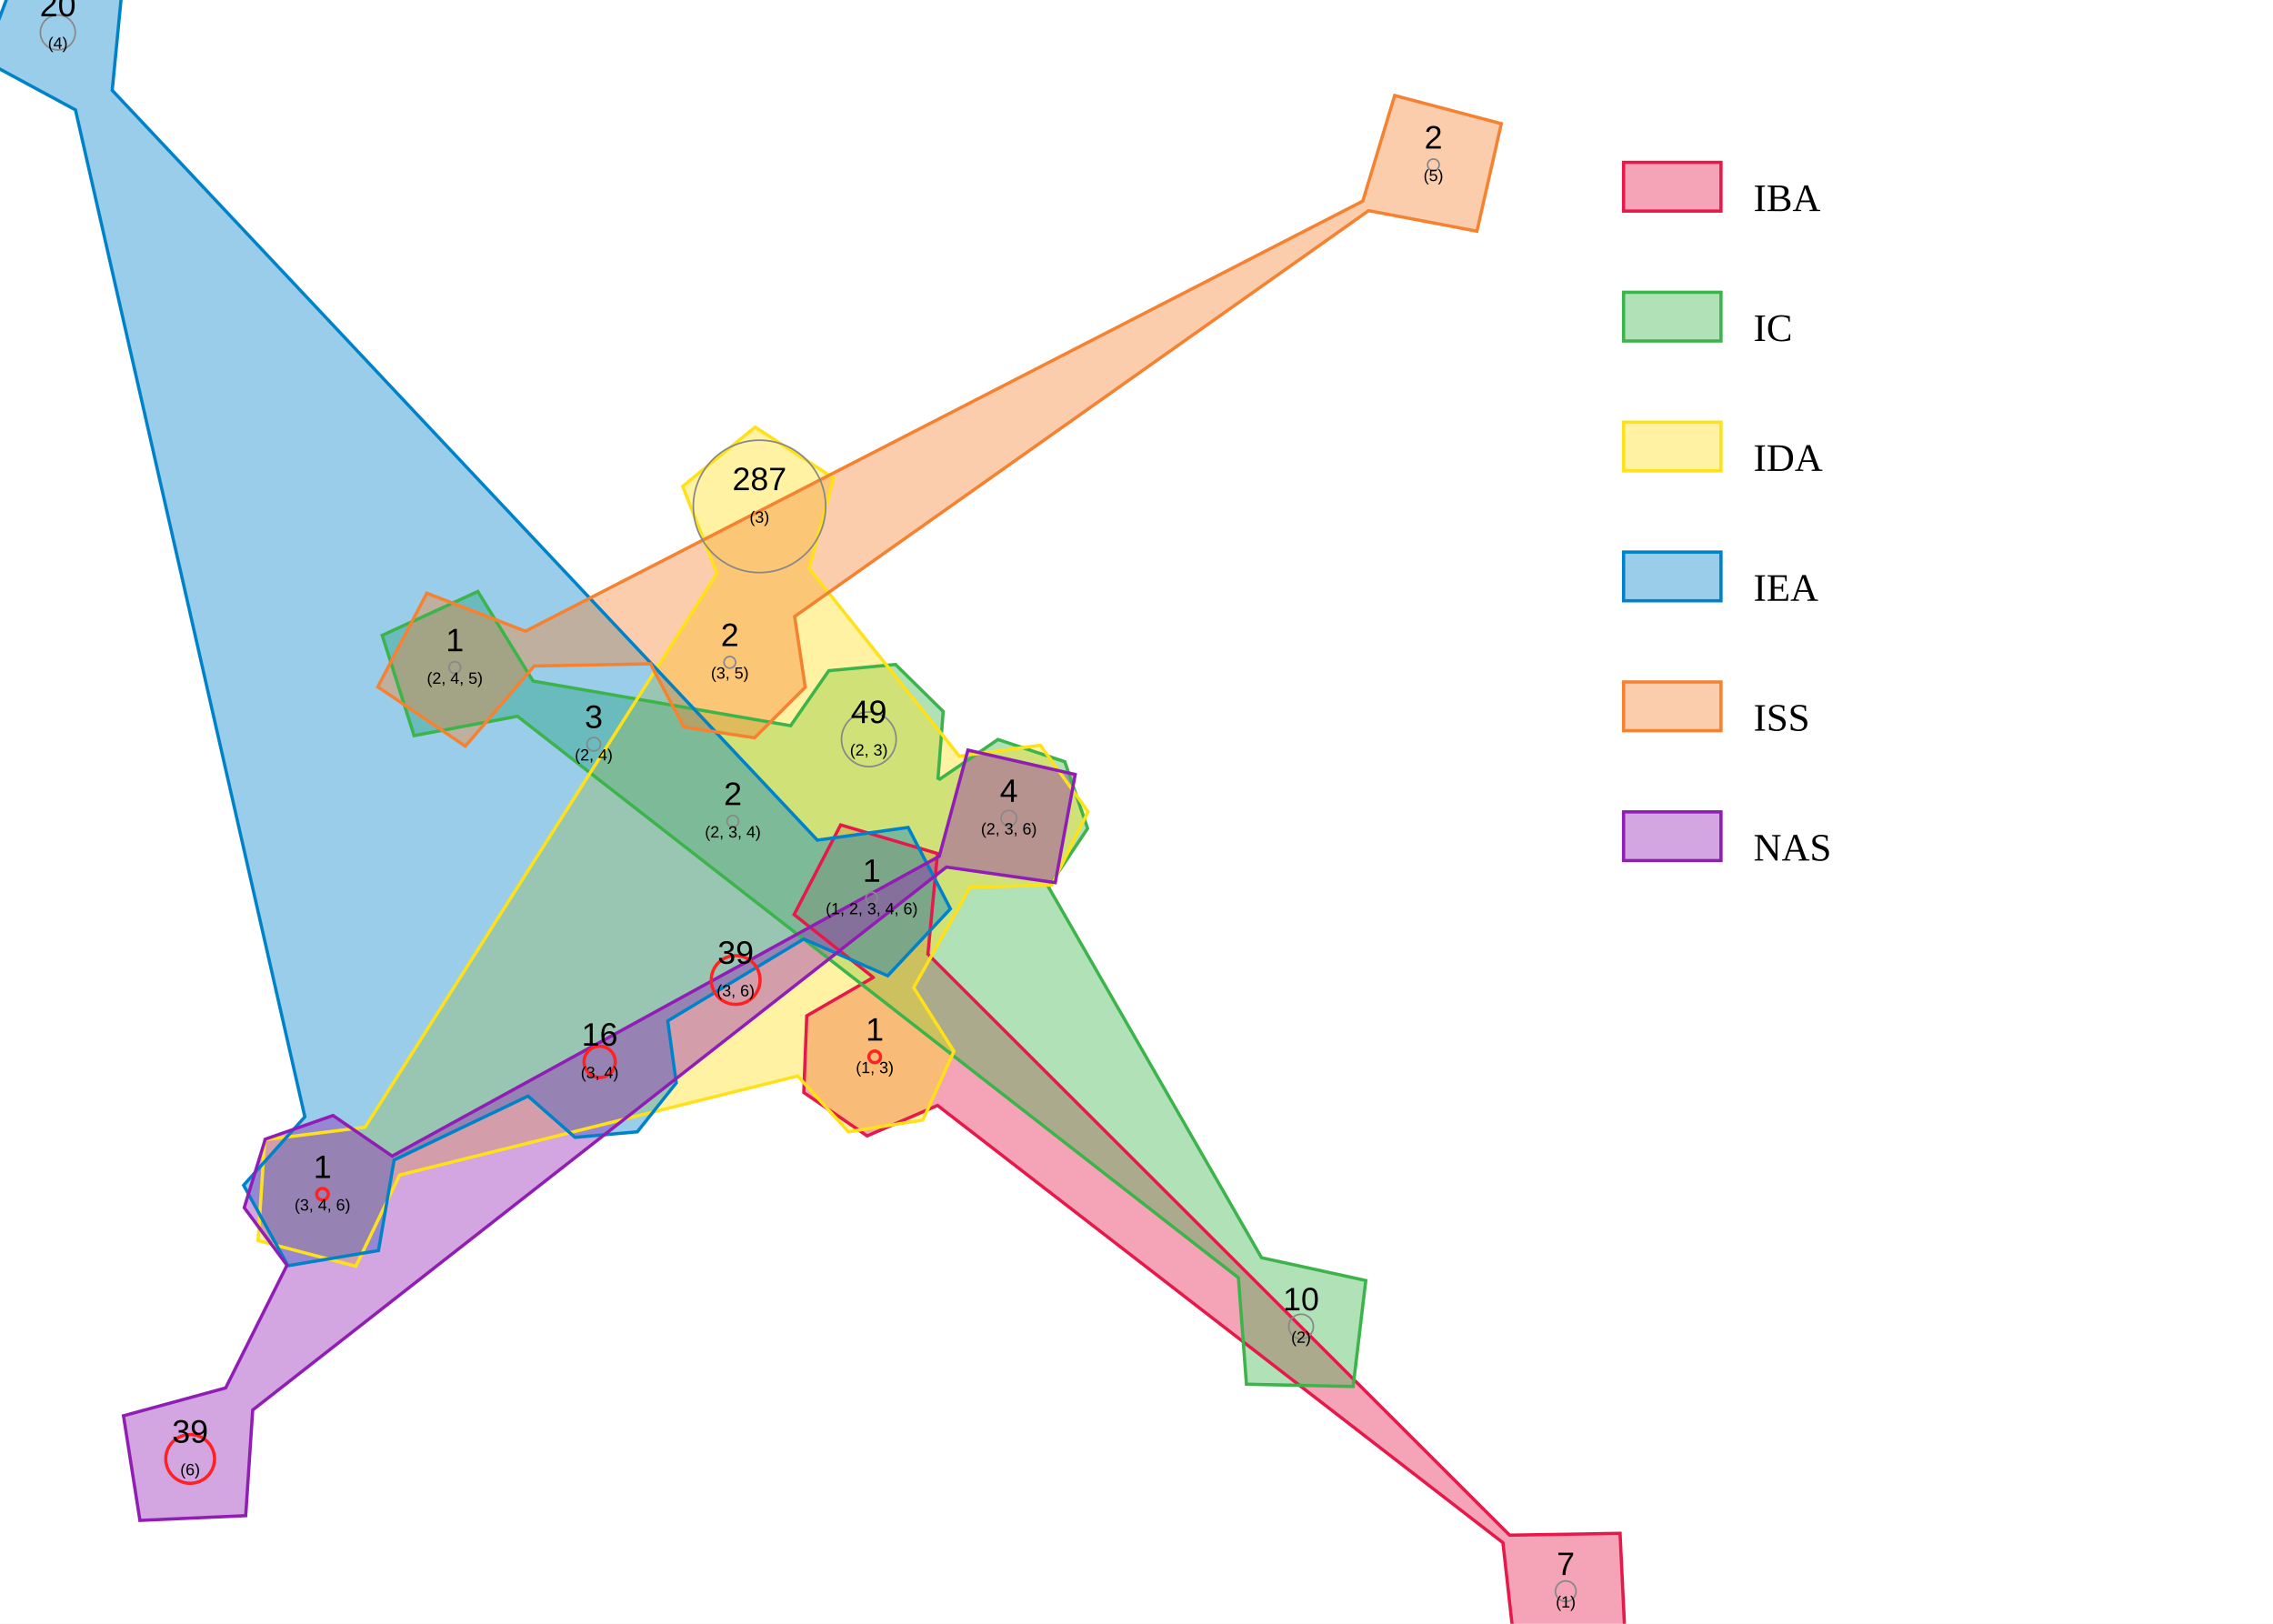
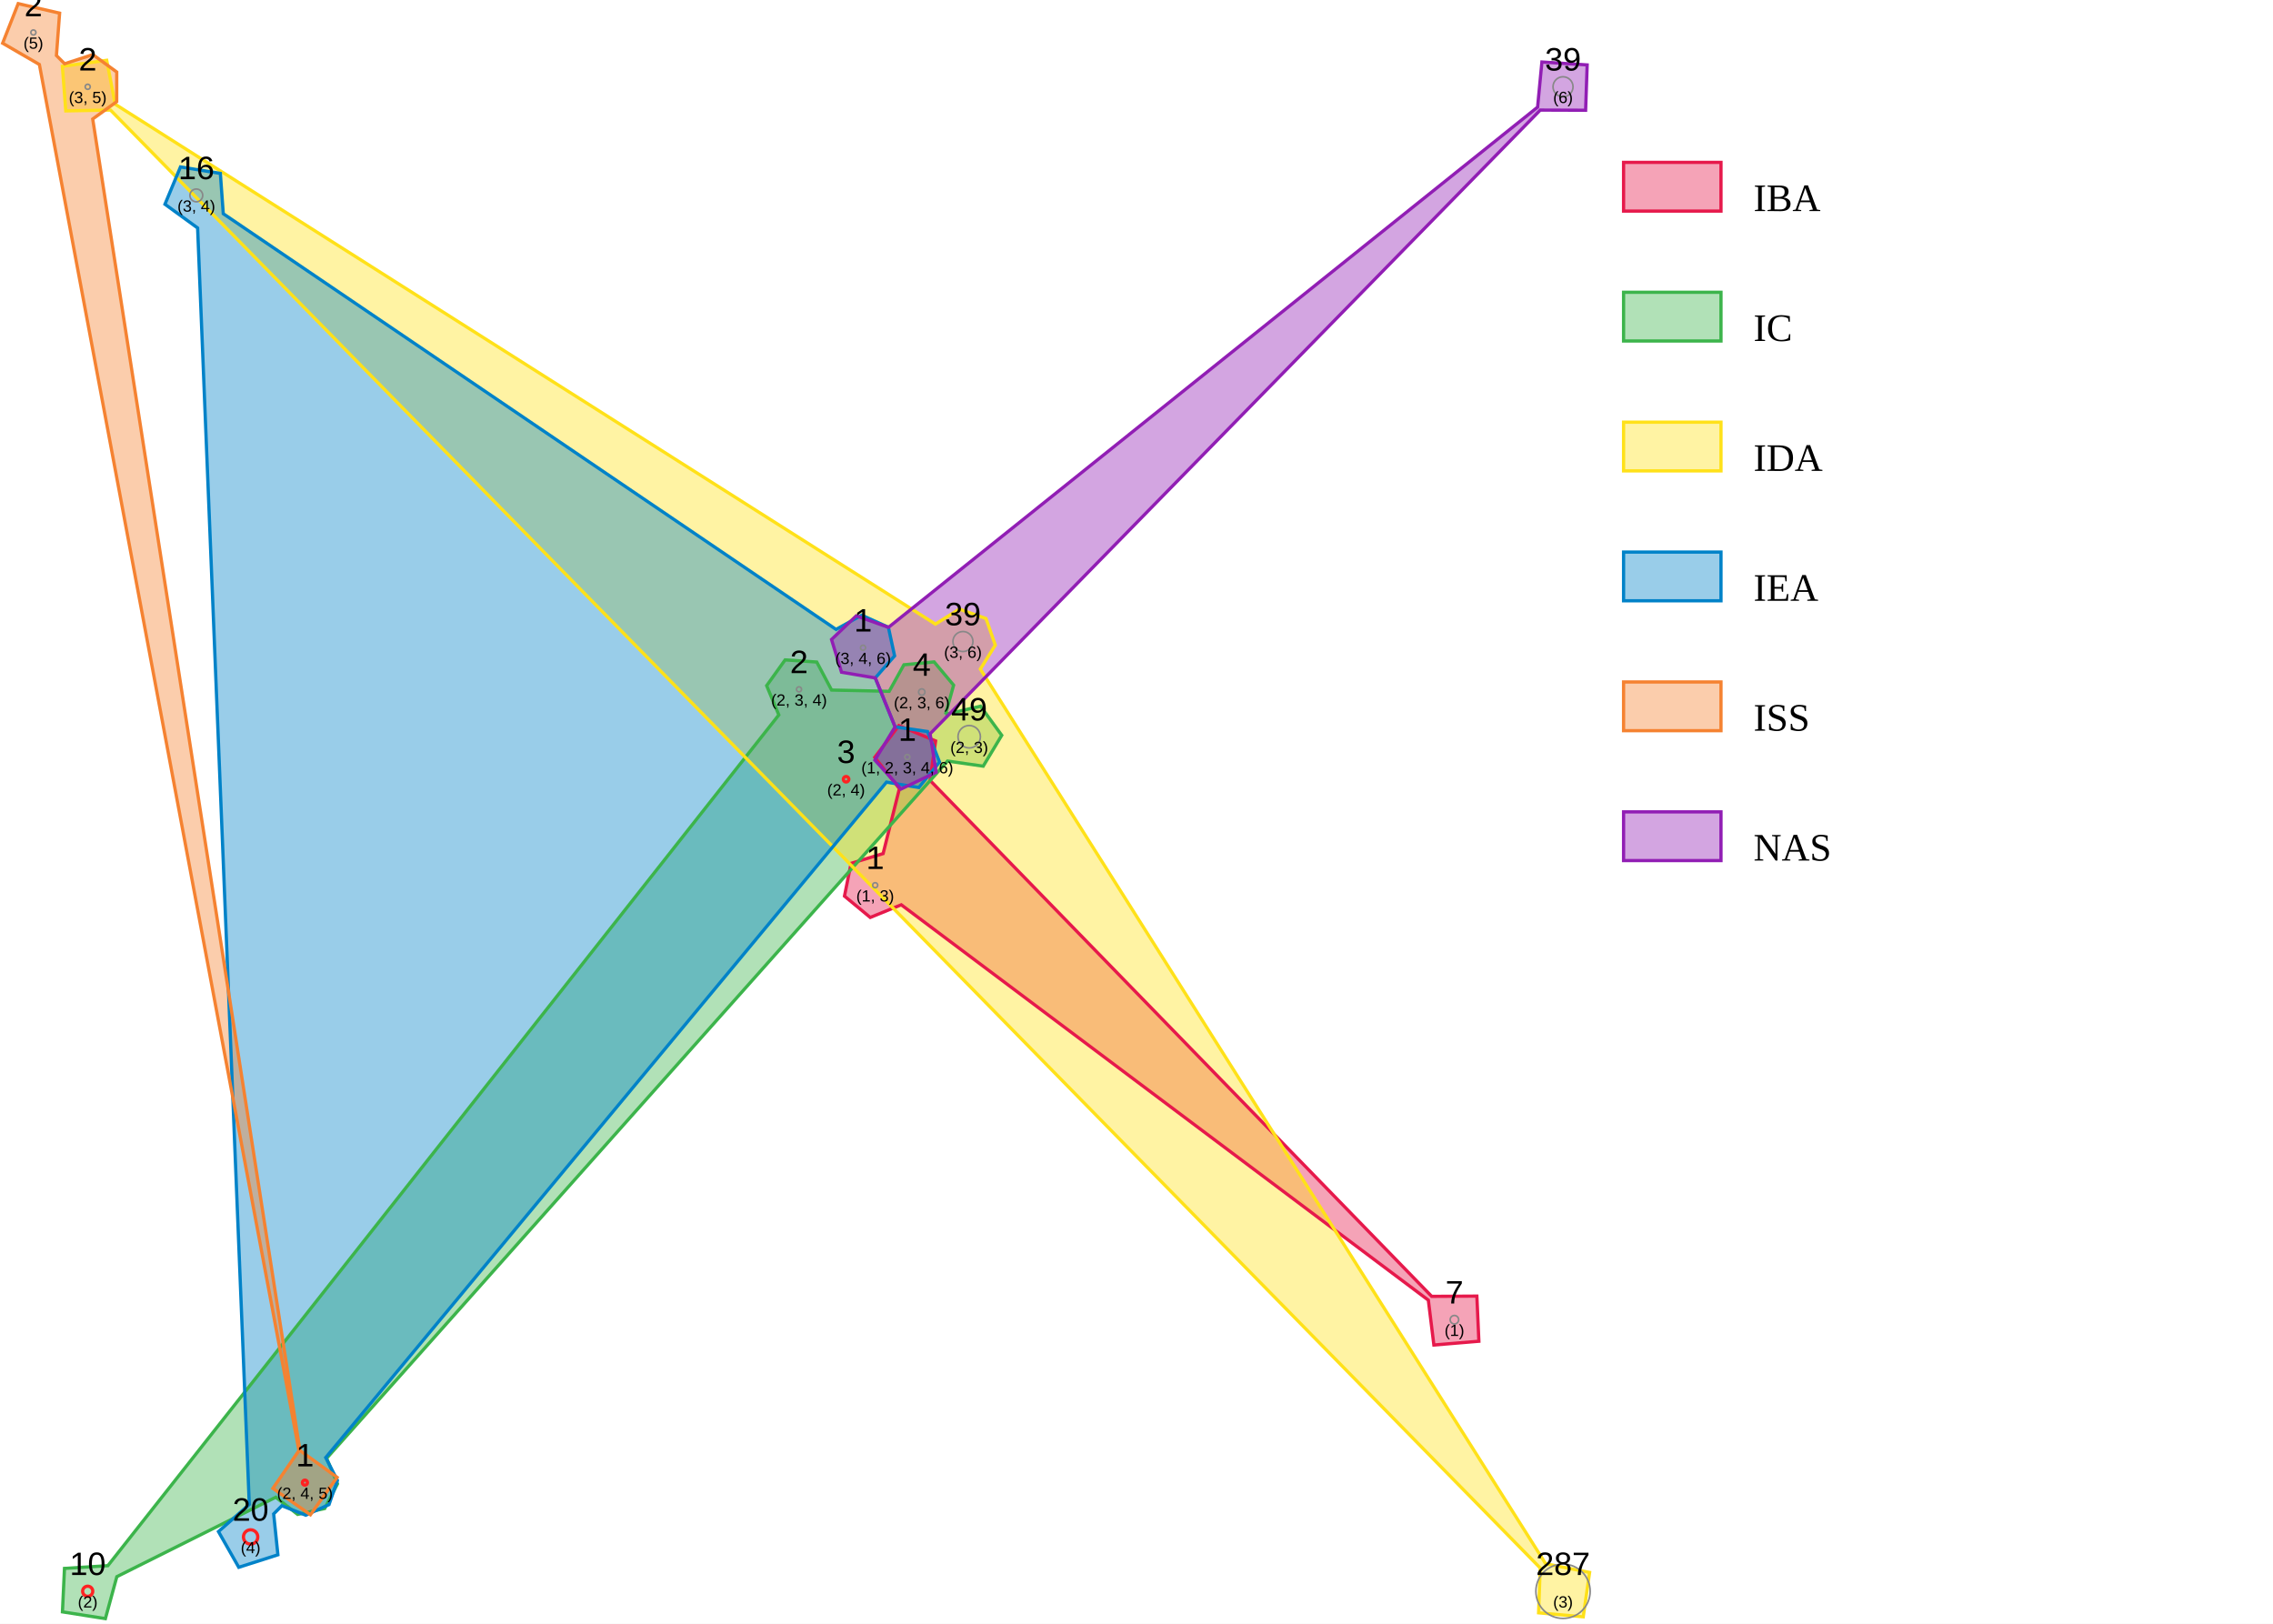
<svg xmlns="http://www.w3.org/2000/svg" xmlns:xlink="http://www.w3.org/1999/xlink" width="700" height="500">
  <defs>
    <style type="text/css">
  .borderLine {
	   stroke: none;
	   fill-opacity: 0.4;
  }
  .outLine {
	   stroke-width: 1;
	   fill: none;
  }
  .circle {
	   stroke: #888888;
	   stroke-width: 0.5;
	   fill: none;
    pointer-events: all;
  }
  .spcircle {
	   stroke: #FF2222;
	   stroke-width: 1;
	   fill: none;
    pointer-events: all;
  }
  .tLabel {
	   font-family: Arial;
    pointer-events: none;
	   font-size: 14px;
	   text-anchor: middle;
	   alignment-baseline: central;
  }
  .nLabel {
	   font-family: Arial;
    pointer-events: none;
	   font-size: 10px;
	   text-anchor: middle;
	   alignment-baseline: central;
  }
  .belong {
	   font-family: Arial;
    pointer-events: none;
	   font-size: 5px;
	   text-anchor: middle;
	   alignment-baseline: central;
  }
  .p0{
    stroke: none;
    fill: #e6194b;
  }
  .q0{
    fill: none;
    stroke: #e6194b;
  }
  .p1{
    stroke: none;
    fill: #3cb44b;
  }
  .q1{
    fill: none;
    stroke: #3cb44b;
  }
  .p2{
    stroke: none;
    fill: #ffe119;
  }
  .q2{
    fill: none;
    stroke: #ffe119;
  }
  .p3{
    stroke: none;
    fill: #0082c8;
  }
  .q3{
    fill: none;
    stroke: #0082c8;
  }
  .p4{
    stroke: none;
    fill: #f58231;
  }
  .q4{
    fill: none;
    stroke: #f58231;
  }
  .p5{
    stroke: none;
    fill: #911eb4;
  }
  .q5{
    fill: none;
    stroke: #911eb4;
  }

</style>
    <symbol id="bl0">
-       <path d="M 285.76 293.80 L 288.72 262.83 L 258.89 254.02 L 244.55 281.63 L 268.92 300.97 L 268.93 300.99 L 248.45 312.80 L 247.54 336.42 L 267.04 349.78 L 288.73 340.40 L 462.85 475.04 L 466.63 508.86 L 500.55 506.15 L 498.92 472.16 L 464.89 472.72 Z" />
+       <path d="M 271.97 262.85 L 262.10 265.84 L 260.07 275.94 L 268.01 282.51 L 277.55 278.61 L 439.88 400.36 L 441.58 414.17 L 455.44 413.01 L 454.82 399.11 L 440.91 399.19 L 286.42 240.31 L 288.14 228.16 L 276.81 223.43 L 269.39 233.21 L 276.98 242.85 Z" />
    </symbol>
    <symbol id="bl1">
-       <path d="M 164.16 209.72 L 147.16 182.14 L 117.71 195.64 L 127.52 226.52 L 159.36 220.56 L 381.39 393.47 L 383.86 426.24 L 416.72 426.95 L 420.61 394.31 L 388.50 387.29 L 322.89 273.13 L 334.95 255.09 L 327.92 234.56 L 307.33 227.71 L 289.40 239.94 L 288.88 239.64 L 290.47 219.08 L 275.78 204.61 L 255.24 206.53 L 243.48 223.47 Z" />
+       <path d="M 33.22 482.12 L 19.86 482.96 L 19.23 496.34 L 32.45 498.43 L 35.98 485.51 L 84.93 461.04 L 91.65 466.33 L 100.00 464.52 L 103.93 456.92 L 100.58 449.06 L 291.81 234.35 L 302.79 235.93 L 308.50 226.42 L 301.97 217.46 L 291.17 219.98 L 291.18 219.98 L 293.68 210.98 L 287.67 203.82 L 278.37 204.71 L 273.84 212.88 L 256.10 212.49 L 251.53 203.86 L 241.79 203.20 L 236.10 211.14 L 239.85 220.15 Z" />
    </symbol>
    <symbol id="bl2">
-       <path d="M 112.43 347.10 L 81.53 350.96 L 79.48 382.03 L 109.60 389.92 L 123.05 361.84 L 245.66 331.34 L 261.28 348.51 L 284.21 344.89 L 293.78 323.74 L 281.37 304.12 L 298.72 273.25 L 323.90 272.52 L 335.08 249.94 L 320.39 229.48 L 295.43 232.84 L 249.17 175.03 L 256.74 147.22 L 232.56 131.52 L 210.24 149.75 L 220.78 176.57 Z" />
+       <path d="M 35.48 32.10 L 32.86 18.57 L 19.21 20.41 L 20.26 34.15 L 34.03 33.89 L 474.33 482.84 L 473.83 496.64 L 487.58 497.87 L 489.54 484.20 L 475.99 481.52 L 301.91 206.03 L 306.52 198.66 L 303.65 190.46 L 295.45 187.57 L 288.07 192.18 Z" />
    </symbol>
    <symbol id="bl3">
-       <path d="M 34.56 27.81 L 37.68 -4.25 L 6.31 -11.58 L -5.10 18.54 L 23.24 33.84 L 93.88 343.90 L 75.02 364.97 L 88.66 389.75 L 116.56 385.08 L 121.38 357.20 L 162.62 337.52 L 177.09 350.23 L 196.27 348.52 L 208.27 333.45 L 205.63 314.37 L 247.52 289.14 L 273.38 300.47 L 292.69 279.86 L 279.68 254.79 L 251.71 258.71 Z" />
+       <path d="M 68.76 65.81 L 67.86 53.40 L 55.58 51.40 L 50.80 62.89 L 60.86 70.20 L 76.77 463.25 L 67.28 471.62 L 73.53 482.62 L 85.58 478.77 L 84.28 466.18 L 86.81 463.65 L 94.14 466.58 L 101.32 463.31 L 103.91 455.86 L 100.31 448.83 L 273.01 240.84 L 282.97 242.51 L 289.34 234.66 L 285.65 225.26 L 275.65 223.82 L 269.55 208.76 L 275.50 201.97 L 273.59 193.15 L 265.37 189.43 L 257.48 193.82 Z" />
    </symbol>
    <symbol id="bl4">
-       <path d="M 161.82 194.37 L 131.44 182.66 L 116.36 211.51 L 143.30 229.78 L 164.52 205.08 L 200.31 204.41 L 210.60 223.89 L 232.38 227.19 L 247.98 211.62 L 244.72 189.84 L 421.47 64.87 L 454.84 71.20 L 462.35 38.08 L 429.51 29.41 L 419.69 61.93 Z" />
+       <path d="M 17.38 17.10 L 18.36 4.05 L 5.60 1.12 L 0.81 13.30 L 12.13 19.86 L 92.06 446.69 L 84.03 458.32 L 95.60 466.44 L 103.81 454.93 L 92.36 446.64 L 28.55 36.64 L 35.94 31.30 L 35.95 22.18 L 28.58 16.81 L 19.91 19.63 Z" />
    </symbol>
    <symbol id="bl5">
-       <path d="M 69.50 427.38 L 38.03 435.96 L 43.09 468.18 L 75.67 466.72 L 77.82 434.18 L 291.45 267.00 L 324.98 271.78 L 331.12 238.48 L 298.09 230.98 L 289.26 263.68 L 120.76 355.99 L 102.55 343.50 L 81.70 350.78 L 75.22 371.88 L 88.38 389.61 Z" />
+       <path d="M 273.62 193.18 L 263.69 189.64 L 256.08 196.92 L 259.16 207.00 L 269.55 208.76 L 275.65 223.82 L 269.43 234.07 L 277.48 242.97 L 288.30 237.80 L 286.44 225.95 L 474.34 33.90 L 488.31 33.95 L 488.79 19.99 L 474.85 19.09 L 473.52 33.00 Z" />
    </symbol>
  </defs>
  <rect width="700" height="500" style="fill:#fff;stroke-width:0" />
  <use class="p0 borderLine" xlink:href="#bl0" />
  <use class="p1 borderLine" xlink:href="#bl1" />
  <use class="p2 borderLine" xlink:href="#bl2" />
  <use class="p3 borderLine" xlink:href="#bl3" />
  <use class="p4 borderLine" xlink:href="#bl4" />
  <use class="p5 borderLine" xlink:href="#bl5" />
  <use class="q0 outLine" xlink:href="#bl0" />
  <use class="q1 outLine" xlink:href="#bl1" />
  <use class="q2 outLine" xlink:href="#bl2" />
  <use class="q3 outLine" xlink:href="#bl3" />
  <use class="q4 outLine" xlink:href="#bl4" />
  <use class="q5 outLine" xlink:href="#bl5" />
-   <circle class="circle" cx="482.191" cy="490" r="3.182" />
-   <text class="tLabel" x="482.19" y="470.00" />
-   <text class="nLabel" x="482.19" y="485.00">7</text>
-   <text class="belong" x="482.19" y="495.00">(1)</text>
-   <circle class="circle" cx="400.684" cy="408.493" r="3.804" />
-   <text class="tLabel" x="400.68" y="388.49" />
-   <text class="nLabel" x="400.68" y="403.49">10</text>
-   <text class="belong" x="400.68" y="413.49">(2)</text>
-   <circle class="circle" cx="267.571" cy="227.649" r="8.42" />
-   <text class="tLabel" x="267.57" y="207.65" />
-   <text class="nLabel" x="267.57" y="222.65">49</text>
-   <text class="belong" x="267.57" y="232.65">(2, 3)</text>
-   <circle class="circle" cx="225.696" cy="252.894" r="1.791" />
-   <text class="tLabel" x="225.70" y="232.89" />
-   <text class="nLabel" x="225.70" y="247.89">2</text>
-   <text class="belong" x="225.70" y="257.89">(2, 3, 4)</text>
-   <circle class="circle" cx="182.851" cy="229.173" r="2.083" />
-   <text class="tLabel" x="182.85" y="209.17" />
-   <text class="nLabel" x="182.85" y="224.17">3</text>
-   <text class="belong" x="182.85" y="234.17">(2, 4)</text>
-   <circle class="circle" cx="140.07" cy="205.54" r="1.791" />
-   <text class="tLabel" x="140.07" y="185.54" />
-   <text class="nLabel" x="140.07" y="200.54">1</text>
-   <text class="belong" x="140.07" y="210.54">(2, 4, 5)</text>
-   <circle class="circle" cx="310.704" cy="251.93" r="2.406" />
-   <text class="tLabel" x="310.70" y="231.93" />
-   <text class="nLabel" x="310.70" y="246.93">4</text>
-   <text class="belong" x="310.70" y="256.93">(2, 3, 6)</text>
-   <circle class="circle" cx="233.894" cy="155.935" r="20.377" />
-   <text class="tLabel" x="233.89" y="135.94" />
-   <text class="nLabel" x="233.89" y="150.94">287</text>
-   <text class="belong" x="233.89" y="160.94">(3)</text>
-   <circle class="spcircle" cx="269.387" cy="325.44" r="1.791" />
-   <text class="tLabel" x="269.39" y="305.44" />
-   <text class="nLabel" x="269.39" y="320.44">1</text>
-   <text class="belong" x="269.39" y="330.44">(1, 3)</text>
-   <circle class="spcircle" cx="184.682" cy="326.986" r="4.811" />
-   <text class="tLabel" x="184.68" y="306.99" />
-   <text class="nLabel" x="184.68" y="321.99">16</text>
-   <text class="belong" x="184.68" y="331.99">(3, 4)</text>
-   <circle class="spcircle" cx="99.316" cy="367.739" r="1.791" />
-   <text class="tLabel" x="99.32" y="347.74" />
-   <text class="nLabel" x="99.32" y="362.74">1</text>
-   <text class="belong" x="99.32" y="372.74">(3, 4, 6)</text>
-   <circle class="circle" cx="224.758" cy="203.952" r="1.791" />
-   <text class="tLabel" x="224.76" y="183.95" />
-   <text class="nLabel" x="224.76" y="198.95">2</text>
-   <text class="belong" x="224.76" y="208.95">(3, 5)</text>
-   <circle class="spcircle" cx="226.561" cy="301.767" r="7.511" />
-   <text class="tLabel" x="226.56" y="281.77" />
-   <text class="nLabel" x="226.56" y="296.77">39</text>
-   <text class="belong" x="226.56" y="306.77">(3, 6)</text>
-   <circle class="circle" cx="17.809" cy="10" r="5.379" />
-   <text class="tLabel" x="17.81" y="-10.00" />
-   <text class="nLabel" x="17.81" y="5.00">20</text>
-   <text class="belong" x="17.81" y="15.00">(4)</text>
-   <circle class="circle" cx="441.438" cy="50.754" r="1.791" />
-   <text class="tLabel" x="441.44" y="30.75" />
-   <text class="nLabel" x="441.44" y="45.75">2</text>
-   <text class="belong" x="441.44" y="55.75">(5)</text>
-   <circle class="spcircle" cx="58.562" cy="449.246" r="7.511" />
-   <text class="tLabel" x="58.56" y="429.25" />
-   <text class="nLabel" x="58.56" y="444.25">39</text>
-   <text class="belong" x="58.56" y="454.25">(6)</text>
-   <circle class="circle" cx="268.463" cy="276.518" r="1.791" />
-   <text class="tLabel" x="268.46" y="256.52" />
-   <text class="nLabel" x="268.46" y="271.52">1</text>
-   <text class="belong" x="268.46" y="281.52">(1, 2, 3, 4, 6)</text>
+   <circle class="circle" cx="447.906" cy="406.379" r="1.306" />
+   <text class="tLabel" x="447.91" y="386.38" />
+   <text class="nLabel" x="447.91" y="401.38">7</text>
+   <text class="belong" x="447.91" y="411.38">(1)</text>
+   <circle class="spcircle" cx="27.008" cy="490" r="1.561" />
+   <text class="tLabel" x="27.01" y="470.00" />
+   <text class="nLabel" x="27.01" y="485.00">10</text>
+   <text class="belong" x="27.01" y="495.00">(2)</text>
+   <circle class="circle" cx="298.479" cy="226.861" r="3.455" />
+   <text class="tLabel" x="298.48" y="206.86" />
+   <text class="nLabel" x="298.48" y="221.86">49</text>
+   <text class="belong" x="298.48" y="231.86">(2, 3)</text>
+   <circle class="circle" cx="246.066" cy="212.275" r="0.786" />
+   <text class="tLabel" x="246.07" y="192.28" />
+   <text class="nLabel" x="246.07" y="207.28">2</text>
+   <text class="belong" x="246.07" y="217.28">(2, 3, 4)</text>
+   <circle class="spcircle" cx="260.565" cy="239.954" r="0.855" />
+   <text class="tLabel" x="260.56" y="219.95" />
+   <text class="nLabel" x="260.56" y="234.95">3</text>
+   <text class="belong" x="260.56" y="244.95">(2, 4)</text>
+   <circle class="spcircle" cx="93.905" cy="456.552" r="0.786" />
+   <text class="tLabel" x="93.90" y="436.55" />
+   <text class="nLabel" x="93.90" y="451.55">1</text>
+   <text class="belong" x="93.90" y="461.55">(2, 4, 5)</text>
+   <circle class="circle" cx="283.871" cy="213.103" r="0.987" />
+   <text class="tLabel" x="283.87" y="193.10" />
+   <text class="nLabel" x="283.87" y="208.10">4</text>
+   <text class="belong" x="283.87" y="218.10">(2, 3, 6)</text>
+   <circle class="circle" cx="481.354" cy="490" r="8.362" />
+   <text class="tLabel" x="481.35" y="470.00" />
+   <text class="nLabel" x="481.35" y="485.00">287</text>
+   <text class="belong" x="481.35" y="495.00">(3)</text>
+   <circle class="circle" cx="269.524" cy="272.586" r="0.786" />
+   <text class="tLabel" x="269.52" y="252.59" />
+   <text class="nLabel" x="269.52" y="267.59">1</text>
+   <text class="belong" x="269.52" y="277.59">(1, 3)</text>
+   <circle class="circle" cx="60.456" cy="60.172" r="1.974" />
+   <text class="tLabel" x="60.46" y="40.17" />
+   <text class="nLabel" x="60.46" y="55.17">16</text>
+   <text class="belong" x="60.46" y="65.17">(3, 4)</text>
+   <circle class="circle" cx="265.785" cy="199.458" r="0.786" />
+   <text class="tLabel" x="265.79" y="179.46" />
+   <text class="nLabel" x="265.79" y="194.46">1</text>
+   <text class="belong" x="265.79" y="204.46">(3, 4, 6)</text>
+   <circle class="circle" cx="27.008" cy="26.724" r="0.786" />
+   <text class="tLabel" x="27.01" y="6.72" />
+   <text class="nLabel" x="27.01" y="21.72">2</text>
+   <text class="belong" x="27.01" y="31.72">(3, 5)</text>
+   <circle class="circle" cx="296.549" cy="197.548" r="3.083" />
+   <text class="tLabel" x="296.55" y="177.55" />
+   <text class="nLabel" x="296.55" y="192.55">39</text>
+   <text class="belong" x="296.55" y="202.55">(3, 6)</text>
+   <circle class="spcircle" cx="77.18" cy="473.276" r="2.207" />
+   <text class="tLabel" x="77.18" y="453.28" />
+   <text class="nLabel" x="77.18" y="468.28">20</text>
+   <text class="belong" x="77.18" y="478.28">(4)</text>
+   <circle class="circle" cx="10.284" cy="10" r="0.786" />
+   <text class="tLabel" x="10.28" y="-10.00" />
+   <text class="nLabel" x="10.28" y="5.00">2</text>
+   <text class="belong" x="10.28" y="15.00">(5)</text>
+   <circle class="circle" cx="481.354" cy="26.724" r="3.083" />
+   <text class="tLabel" x="481.35" y="6.72" />
+   <text class="nLabel" x="481.35" y="21.72">39</text>
+   <text class="belong" x="481.35" y="31.72">(6)</text>
+   <circle class="circle" cx="279.422" cy="233.121" r="0.786" />
+   <text class="tLabel" x="279.42" y="213.12" />
+   <text class="nLabel" x="279.42" y="228.12">1</text>
+   <text class="belong" x="279.42" y="238.12">(1, 2, 3, 4, 6)</text>
  <rect class="p0 borderLine" x="500.00" y="50.00" width="30.00" height="15.00" />
  <rect class="q0" x="500.00" y="50.00" width="30.00" height="15.00" />
  <text class="legend" x="540.00" y="65.00">IBA</text>
  <rect class="p1 borderLine" x="500.00" y="90.00" width="30.00" height="15.00" />
  <rect class="q1" x="500.00" y="90.00" width="30.00" height="15.00" />
  <text class="legend" x="540.00" y="105.00">IC</text>
  <rect class="p2 borderLine" x="500.00" y="130.00" width="30.00" height="15.00" />
  <rect class="q2" x="500.00" y="130.00" width="30.00" height="15.00" />
  <text class="legend" x="540.00" y="145.00">IDA</text>
  <rect class="p3 borderLine" x="500.00" y="170.00" width="30.00" height="15.00" />
  <rect class="q3" x="500.00" y="170.00" width="30.00" height="15.00" />
  <text class="legend" x="540.00" y="185.00">IEA</text>
  <rect class="p4 borderLine" x="500.00" y="210.00" width="30.00" height="15.00" />
  <rect class="q4" x="500.00" y="210.00" width="30.00" height="15.00" />
  <text class="legend" x="540.00" y="225.00">ISS</text>
  <rect class="p5 borderLine" x="500.00" y="250.00" width="30.00" height="15.00" />
  <rect class="q5" x="500.00" y="250.00" width="30.00" height="15.00" />
  <text class="legend" x="540.00" y="265.00">NAS</text>
</svg>
